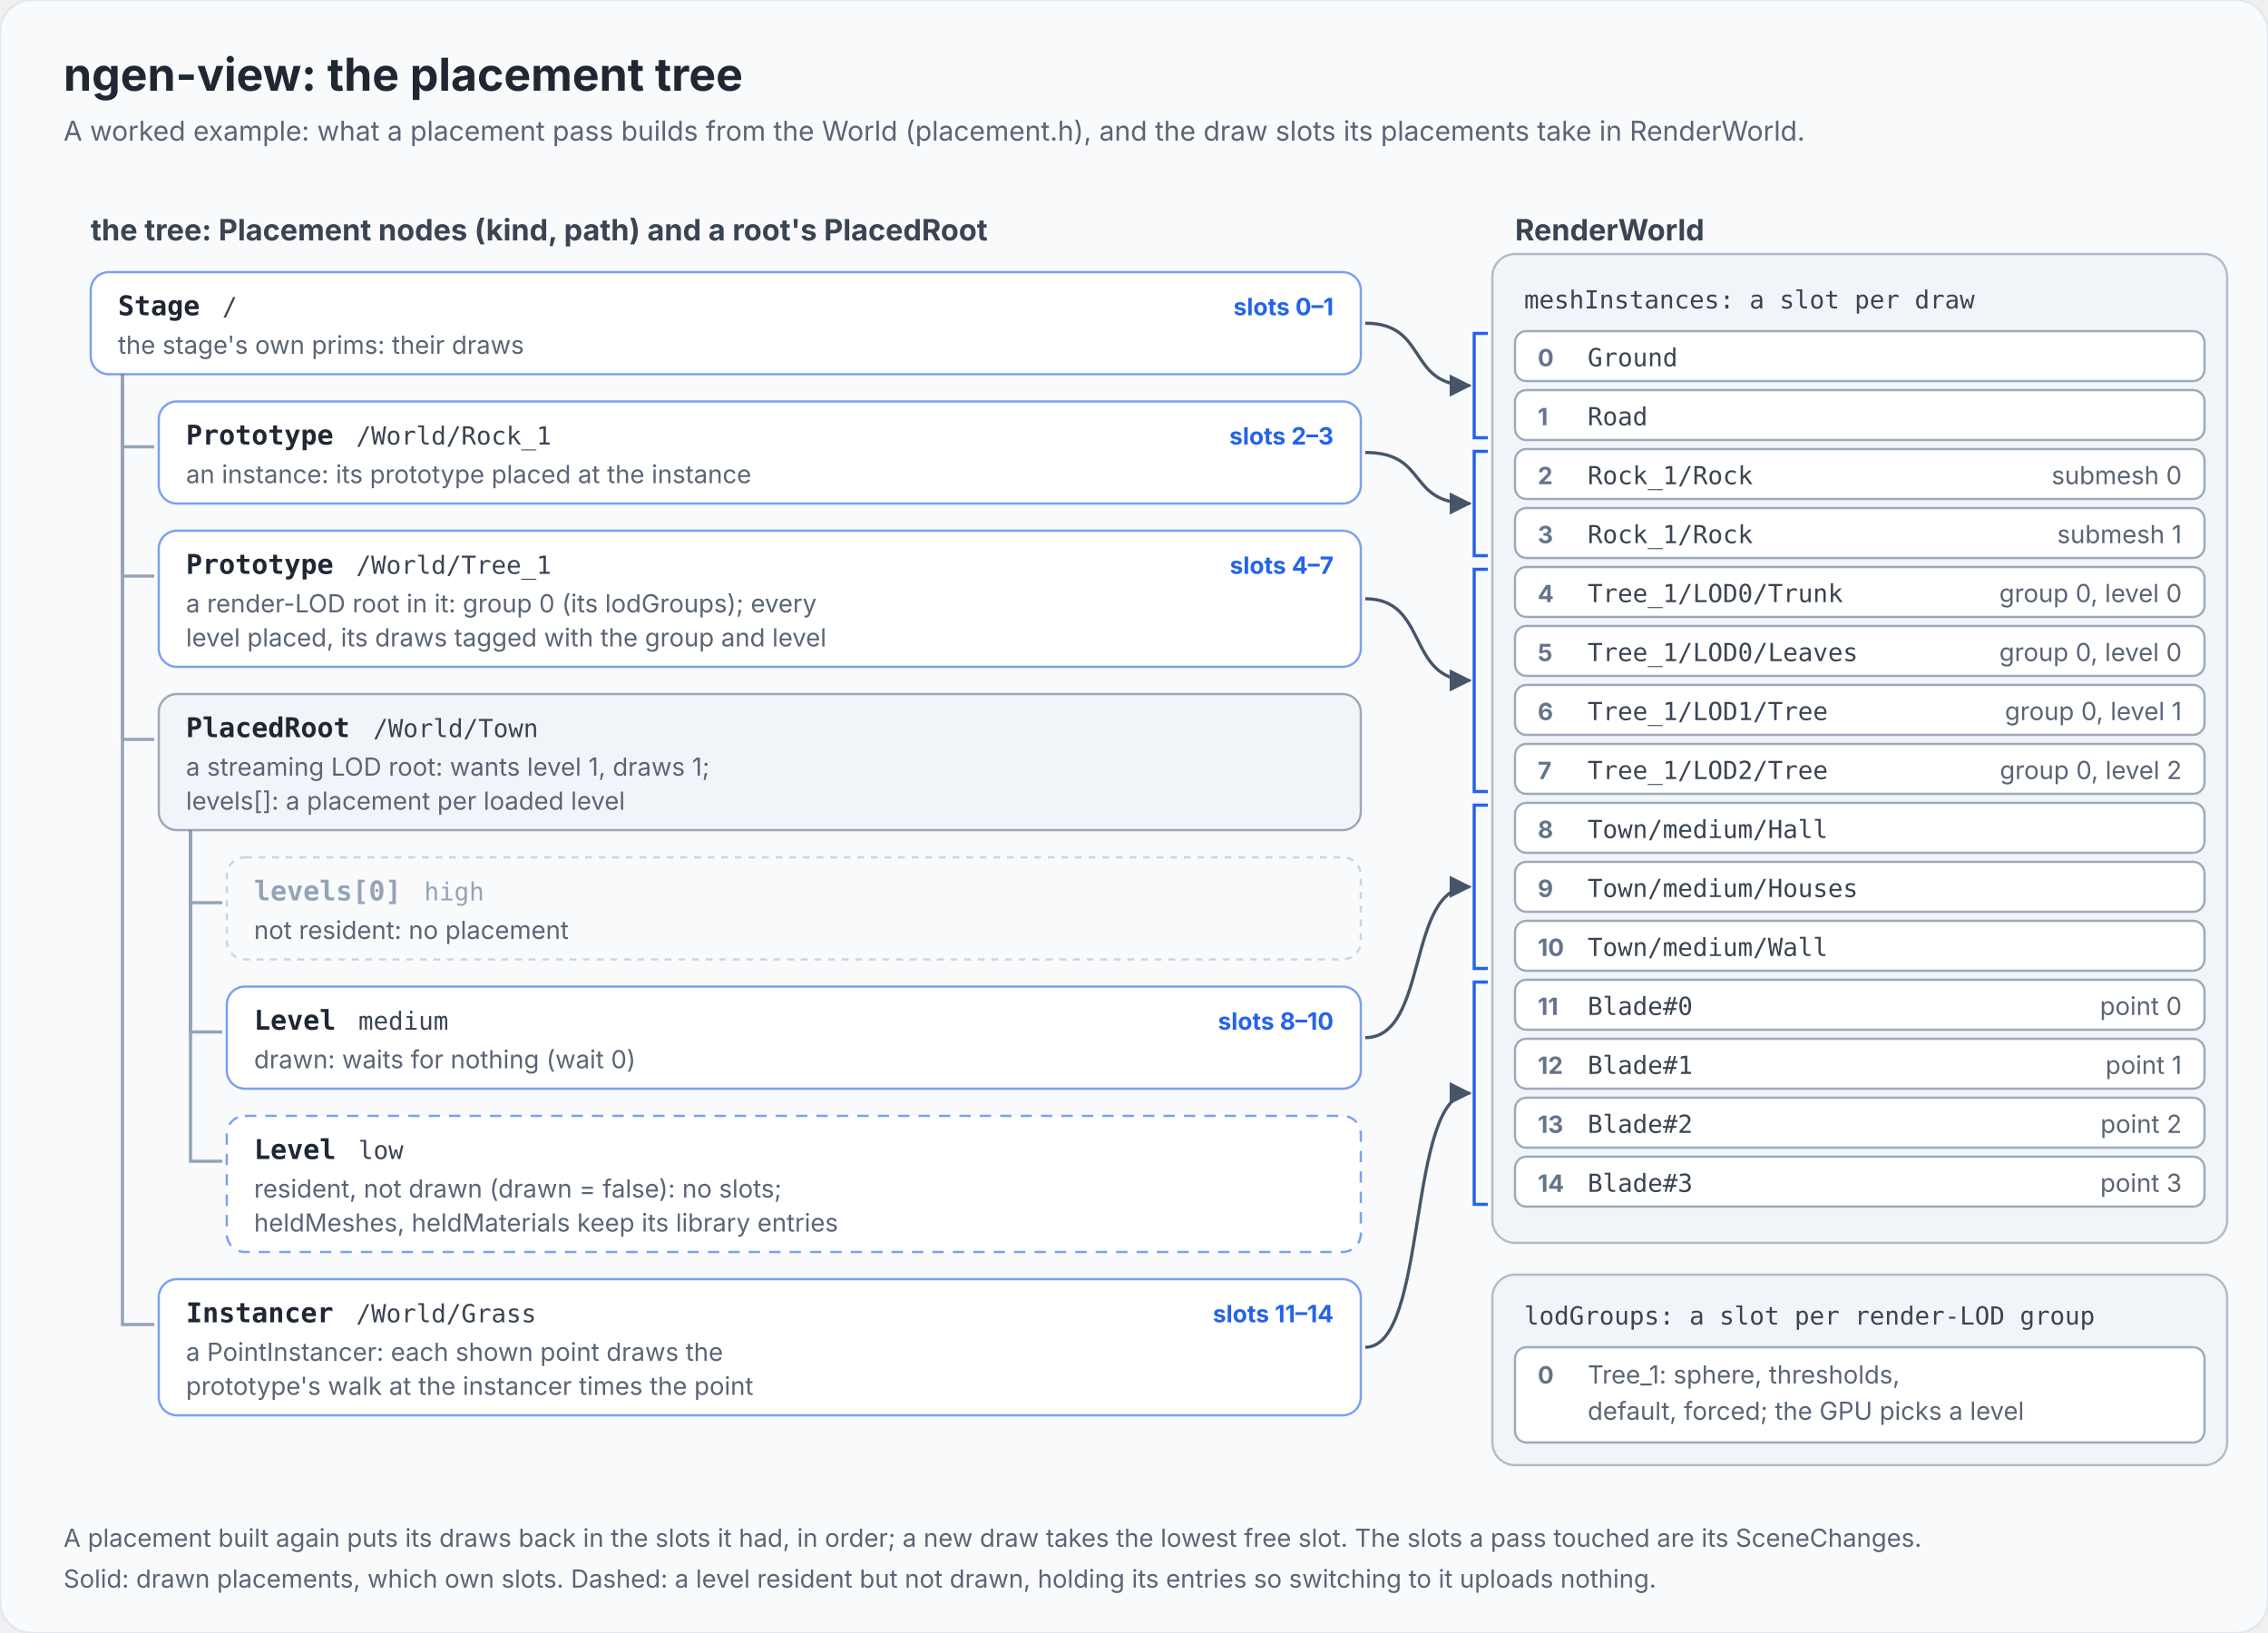
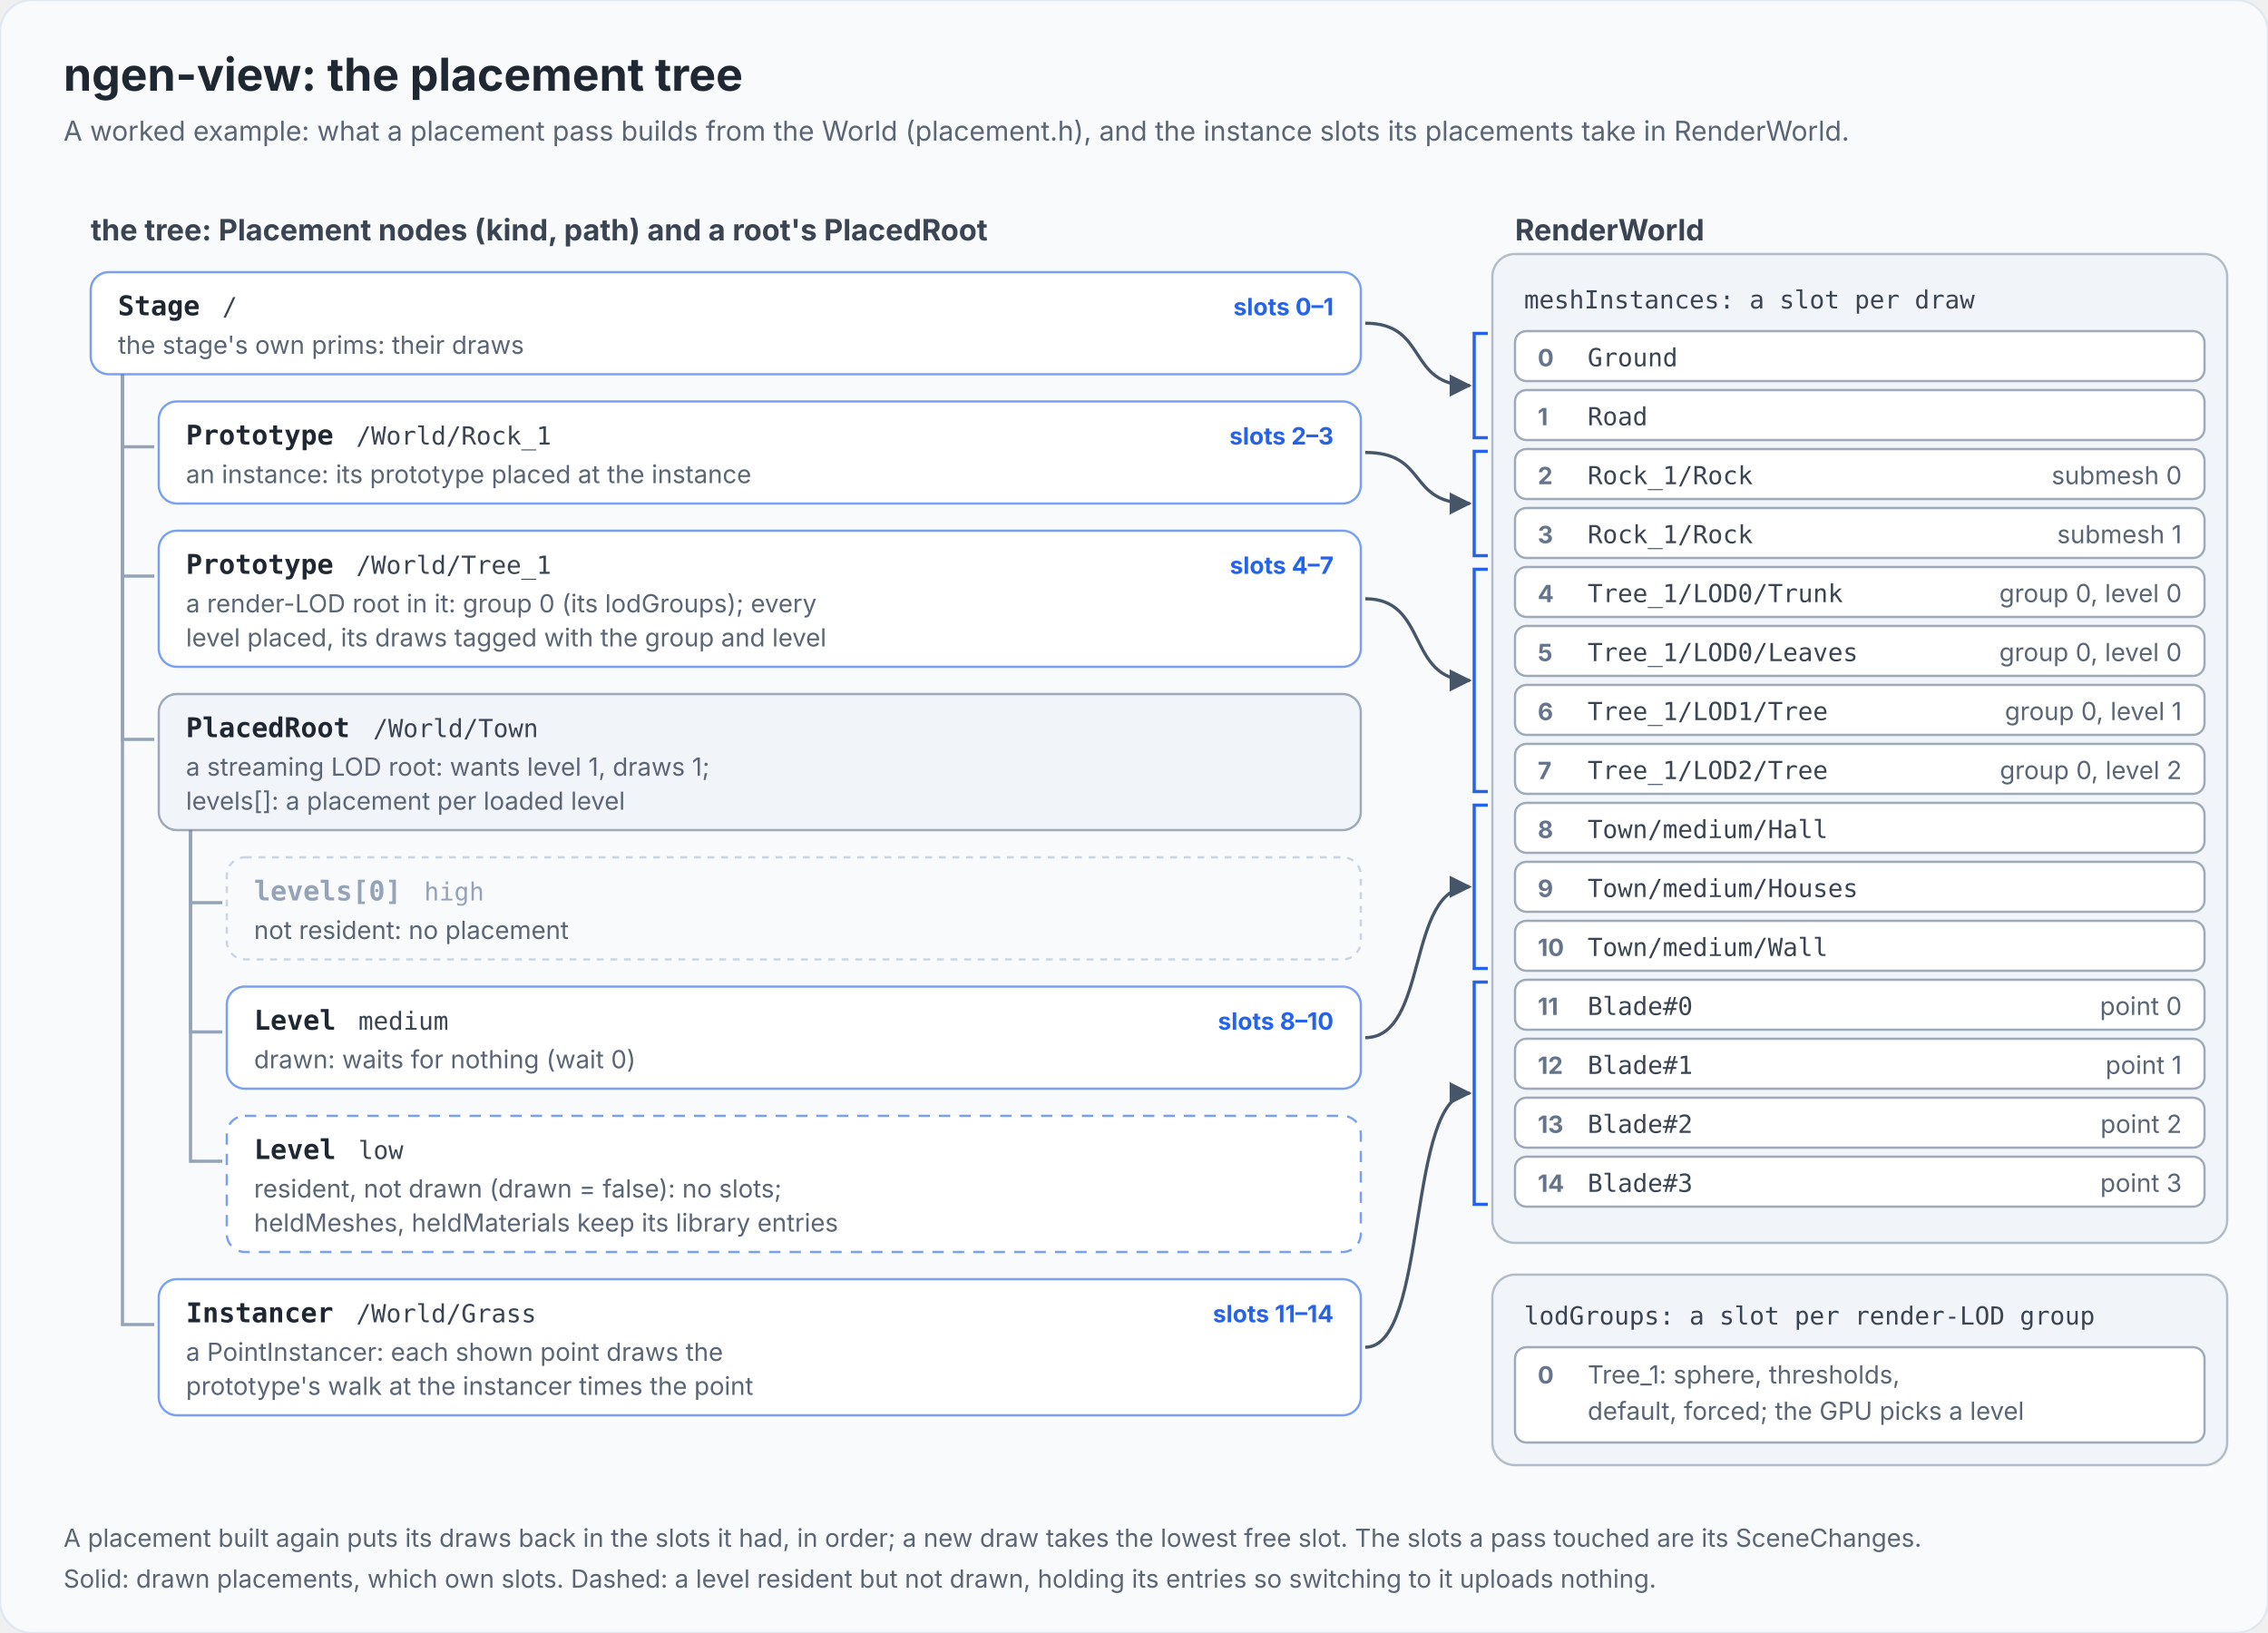
<svg xmlns="http://www.w3.org/2000/svg" width="1000" height="720" viewBox="0 0 1000 720" font-family="Inter, Segoe UI, Helvetica, Arial, sans-serif">
  <style>
    .title { font-size: 20px; font-weight: 700; fill: #1f2733; }
    .h { font-size: 13px; font-weight: 700; }
    .lib { font-size: 13.5px; font-weight: 700; fill: #1f2733; font-family: JetBrains Mono, Consolas, Menlo, monospace; }
    .m { font-size: 12px; font-weight: 700; fill: #1f2733; font-family: JetBrains Mono, Consolas, Menlo, monospace; }
    .sm { font-size: 11px; fill: #3a4452; font-family: JetBrains Mono, Consolas, Menlo, monospace; }
    .s { font-size: 11px; fill: #5a6575; }
    .t { font-size: 12.5px; fill: #3a4452; }
    .b { font-size: 12.5px; font-weight: 700; fill: #1f2733; }
    .tag { font-size: 10.5px; font-weight: 700; }
  </style>
  <defs>
    <marker id="arrow" viewBox="0 0 10 10" refX="9" refY="5" markerWidth="7" markerHeight="7" orient="auto">
      <path d="M0,0 L10,5 L0,10 z" fill="#475569" />
    </marker>
  </defs>
  <rect x="0" y="0" width="1000" height="720" rx="14" fill="#f8fafc" stroke="#e2e8f0" />
  <text x="28" y="40" class="title">ngen-view: the placement tree</text>
-   <text x="28" y="62" class="s" style="font-size:12px">A worked example: what a placement pass builds from the World (placement.h), and the draw slots its placements take in RenderWorld.</text>
+   <text x="28" y="62" class="s" style="font-size:12px">A worked example: what a placement pass builds from the World (placement.h), and the instance slots its placements take in RenderWorld.</text>
  <text x="40" y="106" class="h" fill="#3a4452">the tree: Placement nodes (kind, path) and a root's PlacedRoot</text>
  <text x="668" y="106" class="h" fill="#3a4452">RenderWorld</text>
  <path d="M54,165 V197 H68" fill="none" stroke="#94a3b8" stroke-width="1.4" />
  <path d="M54,165 V254 H68" fill="none" stroke="#94a3b8" stroke-width="1.4" />
  <path d="M54,165 V326 H68" fill="none" stroke="#94a3b8" stroke-width="1.4" />
  <path d="M84,366 V398 H98" fill="none" stroke="#94a3b8" stroke-width="1.4" />
  <path d="M84,366 V455 H98" fill="none" stroke="#94a3b8" stroke-width="1.4" />
  <path d="M84,366 V512 H98" fill="none" stroke="#94a3b8" stroke-width="1.4" />
  <path d="M54,165 V584 H68" fill="none" stroke="#94a3b8" stroke-width="1.4" />
  <rect x="40" y="120" width="560" height="45" rx="8" fill="#ffffff" stroke="#2563eb" stroke-opacity="0.6" />
  <text x="52" y="139" class="m">Stage</text>
  <text x="98" y="139" class="sm">/</text>
  <text x="52" y="156" class="s">the stage's own prims: their draws</text>
  <text x="588" y="139" class="tag" text-anchor="end" fill="#2563eb">slots 0–1</text>
  <rect x="70" y="177" width="530" height="45" rx="8" fill="#ffffff" stroke="#2563eb" stroke-opacity="0.6" />
  <text x="82" y="196" class="m">Prototype</text>
  <text x="157" y="196" class="sm">/World/Rock_1</text>
  <text x="82" y="213" class="s">an instance: its prototype placed at the instance</text>
  <text x="588" y="196" class="tag" text-anchor="end" fill="#2563eb">slots 2–3</text>
  <rect x="70" y="234" width="530" height="60" rx="8" fill="#ffffff" stroke="#2563eb" stroke-opacity="0.6" />
  <text x="82" y="253" class="m">Prototype</text>
  <text x="157" y="253" class="sm">/World/Tree_1</text>
  <text x="82" y="270" class="s">a render-LOD root in it: group 0 (its lodGroups); every</text>
  <text x="82" y="285" class="s">level placed, its draws tagged with the group and level</text>
  <text x="588" y="253" class="tag" text-anchor="end" fill="#2563eb">slots 4–7</text>
  <rect x="70" y="306" width="530" height="60" rx="8" fill="#f1f5f9" stroke="#64748b" stroke-opacity="0.6" />
  <text x="82" y="325" class="m">PlacedRoot</text>
  <text x="164.5" y="325" class="sm">/World/Town</text>
  <text x="82" y="342" class="s">a streaming LOD root: wants level 1, draws 1;</text>
  <text x="82" y="357" class="s">levels[]: a placement per loaded level</text>
  <rect x="100" y="378" width="500" height="45" rx="8" fill="#f8fafc" stroke="#cbd5e1" stroke-dasharray="3 3" />
  <text x="112" y="397" class="m" style="fill:#94a3b8">levels[0]</text>
  <text x="187" y="397" class="sm" style="fill:#94a3b8">high</text>
  <text x="112" y="414" class="s">not resident: no placement</text>
  <rect x="100" y="435" width="500" height="45" rx="8" fill="#ffffff" stroke="#2563eb" stroke-opacity="0.6" />
  <text x="112" y="454" class="m">Level</text>
  <text x="158" y="454" class="sm">medium</text>
  <text x="112" y="471" class="s">drawn: waits for nothing (wait 0)</text>
  <text x="588" y="454" class="tag" text-anchor="end" fill="#2563eb">slots 8–10</text>
  <rect x="100" y="492" width="500" height="60" rx="8" fill="#ffffff" stroke="#2563eb" stroke-opacity="0.6" stroke-dasharray="5 4" />
  <text x="112" y="511" class="m">Level</text>
  <text x="158" y="511" class="sm">low</text>
  <text x="112" y="528" class="s">resident, not drawn (drawn = false): no slots;</text>
  <text x="112" y="543" class="s">heldMeshes, heldMaterials keep its library entries</text>
  <rect x="70" y="564" width="530" height="60" rx="8" fill="#ffffff" stroke="#2563eb" stroke-opacity="0.6" />
  <text x="82" y="583" class="m">Instancer</text>
  <text x="157" y="583" class="sm">/World/Grass</text>
  <text x="82" y="600" class="s">a PointInstancer: each shown point draws the</text>
  <text x="82" y="615" class="s">prototype's walk at the instancer times the point</text>
  <text x="588" y="583" class="tag" text-anchor="end" fill="#2563eb">slots 11–14</text>
  <rect x="658" y="112" width="324" height="436" rx="10" fill="#f1f5f9" stroke="#64748b" stroke-opacity="0.45" />
  <text x="672" y="136" class="sm">meshInstances: a slot per draw</text>
  <rect x="668" y="146" width="304" height="22" rx="5" fill="#ffffff" stroke="#64748b" stroke-opacity="0.6" />
  <text x="678" y="161.5" class="tag" fill="#64748b">0</text>
  <text x="700" y="161.5" class="sm">Ground</text>
  <rect x="668" y="172" width="304" height="22" rx="5" fill="#ffffff" stroke="#64748b" stroke-opacity="0.6" />
  <text x="678" y="187.5" class="tag" fill="#64748b">1</text>
  <text x="700" y="187.5" class="sm">Road</text>
  <rect x="668" y="198" width="304" height="22" rx="5" fill="#ffffff" stroke="#64748b" stroke-opacity="0.6" />
  <text x="678" y="213.5" class="tag" fill="#64748b">2</text>
  <text x="700" y="213.5" class="sm">Rock_1/Rock</text>
  <text x="962" y="213.5" class="s" text-anchor="end">submesh 0</text>
  <rect x="668" y="224" width="304" height="22" rx="5" fill="#ffffff" stroke="#64748b" stroke-opacity="0.6" />
  <text x="678" y="239.5" class="tag" fill="#64748b">3</text>
  <text x="700" y="239.5" class="sm">Rock_1/Rock</text>
  <text x="962" y="239.5" class="s" text-anchor="end">submesh 1</text>
  <rect x="668" y="250" width="304" height="22" rx="5" fill="#ffffff" stroke="#64748b" stroke-opacity="0.6" />
  <text x="678" y="265.5" class="tag" fill="#64748b">4</text>
  <text x="700" y="265.5" class="sm">Tree_1/LOD0/Trunk</text>
  <text x="962" y="265.5" class="s" text-anchor="end">group 0, level 0</text>
  <rect x="668" y="276" width="304" height="22" rx="5" fill="#ffffff" stroke="#64748b" stroke-opacity="0.6" />
  <text x="678" y="291.5" class="tag" fill="#64748b">5</text>
  <text x="700" y="291.5" class="sm">Tree_1/LOD0/Leaves</text>
  <text x="962" y="291.5" class="s" text-anchor="end">group 0, level 0</text>
  <rect x="668" y="302" width="304" height="22" rx="5" fill="#ffffff" stroke="#64748b" stroke-opacity="0.6" />
  <text x="678" y="317.5" class="tag" fill="#64748b">6</text>
  <text x="700" y="317.5" class="sm">Tree_1/LOD1/Tree</text>
  <text x="962" y="317.5" class="s" text-anchor="end">group 0, level 1</text>
  <rect x="668" y="328" width="304" height="22" rx="5" fill="#ffffff" stroke="#64748b" stroke-opacity="0.6" />
  <text x="678" y="343.5" class="tag" fill="#64748b">7</text>
  <text x="700" y="343.5" class="sm">Tree_1/LOD2/Tree</text>
  <text x="962" y="343.5" class="s" text-anchor="end">group 0, level 2</text>
  <rect x="668" y="354" width="304" height="22" rx="5" fill="#ffffff" stroke="#64748b" stroke-opacity="0.6" />
  <text x="678" y="369.5" class="tag" fill="#64748b">8</text>
  <text x="700" y="369.5" class="sm">Town/medium/Hall</text>
  <rect x="668" y="380" width="304" height="22" rx="5" fill="#ffffff" stroke="#64748b" stroke-opacity="0.6" />
  <text x="678" y="395.5" class="tag" fill="#64748b">9</text>
  <text x="700" y="395.5" class="sm">Town/medium/Houses</text>
  <rect x="668" y="406" width="304" height="22" rx="5" fill="#ffffff" stroke="#64748b" stroke-opacity="0.6" />
  <text x="678" y="421.5" class="tag" fill="#64748b">10</text>
  <text x="700" y="421.5" class="sm">Town/medium/Wall</text>
  <rect x="668" y="432" width="304" height="22" rx="5" fill="#ffffff" stroke="#64748b" stroke-opacity="0.6" />
  <text x="678" y="447.5" class="tag" fill="#64748b">11</text>
  <text x="700" y="447.5" class="sm">Blade#0</text>
  <text x="962" y="447.5" class="s" text-anchor="end">point 0</text>
  <rect x="668" y="458" width="304" height="22" rx="5" fill="#ffffff" stroke="#64748b" stroke-opacity="0.6" />
  <text x="678" y="473.5" class="tag" fill="#64748b">12</text>
  <text x="700" y="473.5" class="sm">Blade#1</text>
  <text x="962" y="473.5" class="s" text-anchor="end">point 1</text>
  <rect x="668" y="484" width="304" height="22" rx="5" fill="#ffffff" stroke="#64748b" stroke-opacity="0.6" />
  <text x="678" y="499.5" class="tag" fill="#64748b">13</text>
  <text x="700" y="499.5" class="sm">Blade#2</text>
  <text x="962" y="499.5" class="s" text-anchor="end">point 2</text>
  <rect x="668" y="510" width="304" height="22" rx="5" fill="#ffffff" stroke="#64748b" stroke-opacity="0.6" />
  <text x="678" y="525.5" class="tag" fill="#64748b">14</text>
  <text x="700" y="525.5" class="sm">Blade#3</text>
  <text x="962" y="525.5" class="s" text-anchor="end">point 3</text>
  <path d="M656,147 H650 V193 H656" fill="none" stroke="#2563eb" stroke-width="1.4" />
  <path d="M602,142.5 C630,142.5 620,170 648,170" fill="none" stroke="#475569" stroke-width="1.4" marker-end="url(#arrow)" />
  <path d="M656,199 H650 V245 H656" fill="none" stroke="#2563eb" stroke-width="1.4" />
  <path d="M602,199.5 C630,199.5 620,222 648,222" fill="none" stroke="#475569" stroke-width="1.4" marker-end="url(#arrow)" />
  <path d="M656,251 H650 V349 H656" fill="none" stroke="#2563eb" stroke-width="1.4" />
  <path d="M602,264 C630,264 620,300 648,300" fill="none" stroke="#475569" stroke-width="1.4" marker-end="url(#arrow)" />
  <path d="M656,355 H650 V427 H656" fill="none" stroke="#2563eb" stroke-width="1.4" />
  <path d="M602,457.5 C630,457.5 620,391 648,391" fill="none" stroke="#475569" stroke-width="1.4" marker-end="url(#arrow)" />
  <path d="M656,433 H650 V531 H656" fill="none" stroke="#2563eb" stroke-width="1.4" />
  <path d="M602,594 C630,594 620,482 648,482" fill="none" stroke="#475569" stroke-width="1.4" marker-end="url(#arrow)" />
  <rect x="658" y="562" width="324" height="84" rx="10" fill="#f1f5f9" stroke="#64748b" stroke-opacity="0.45" />
  <text x="672" y="584" class="sm">lodGroups: a slot per render-LOD group</text>
  <rect x="668" y="594" width="304" height="42" rx="5" fill="#ffffff" stroke="#64748b" stroke-opacity="0.6" />
  <text x="678" y="610" class="tag" fill="#64748b">0</text>
  <text x="700" y="610" class="s">Tree_1: sphere, thresholds,</text>
  <text x="700" y="626" class="s">default, forced; the GPU picks a level</text>
  <text x="28" y="682" class="s">A placement built again puts its draws back in the slots it had, in order; a new draw takes the lowest free slot. The slots a pass touched are its SceneChanges.</text>
  <text x="28" y="700" class="s">Solid: drawn placements, which own slots. Dashed: a level resident but not drawn, holding its entries so switching to it uploads nothing.</text>
</svg>
